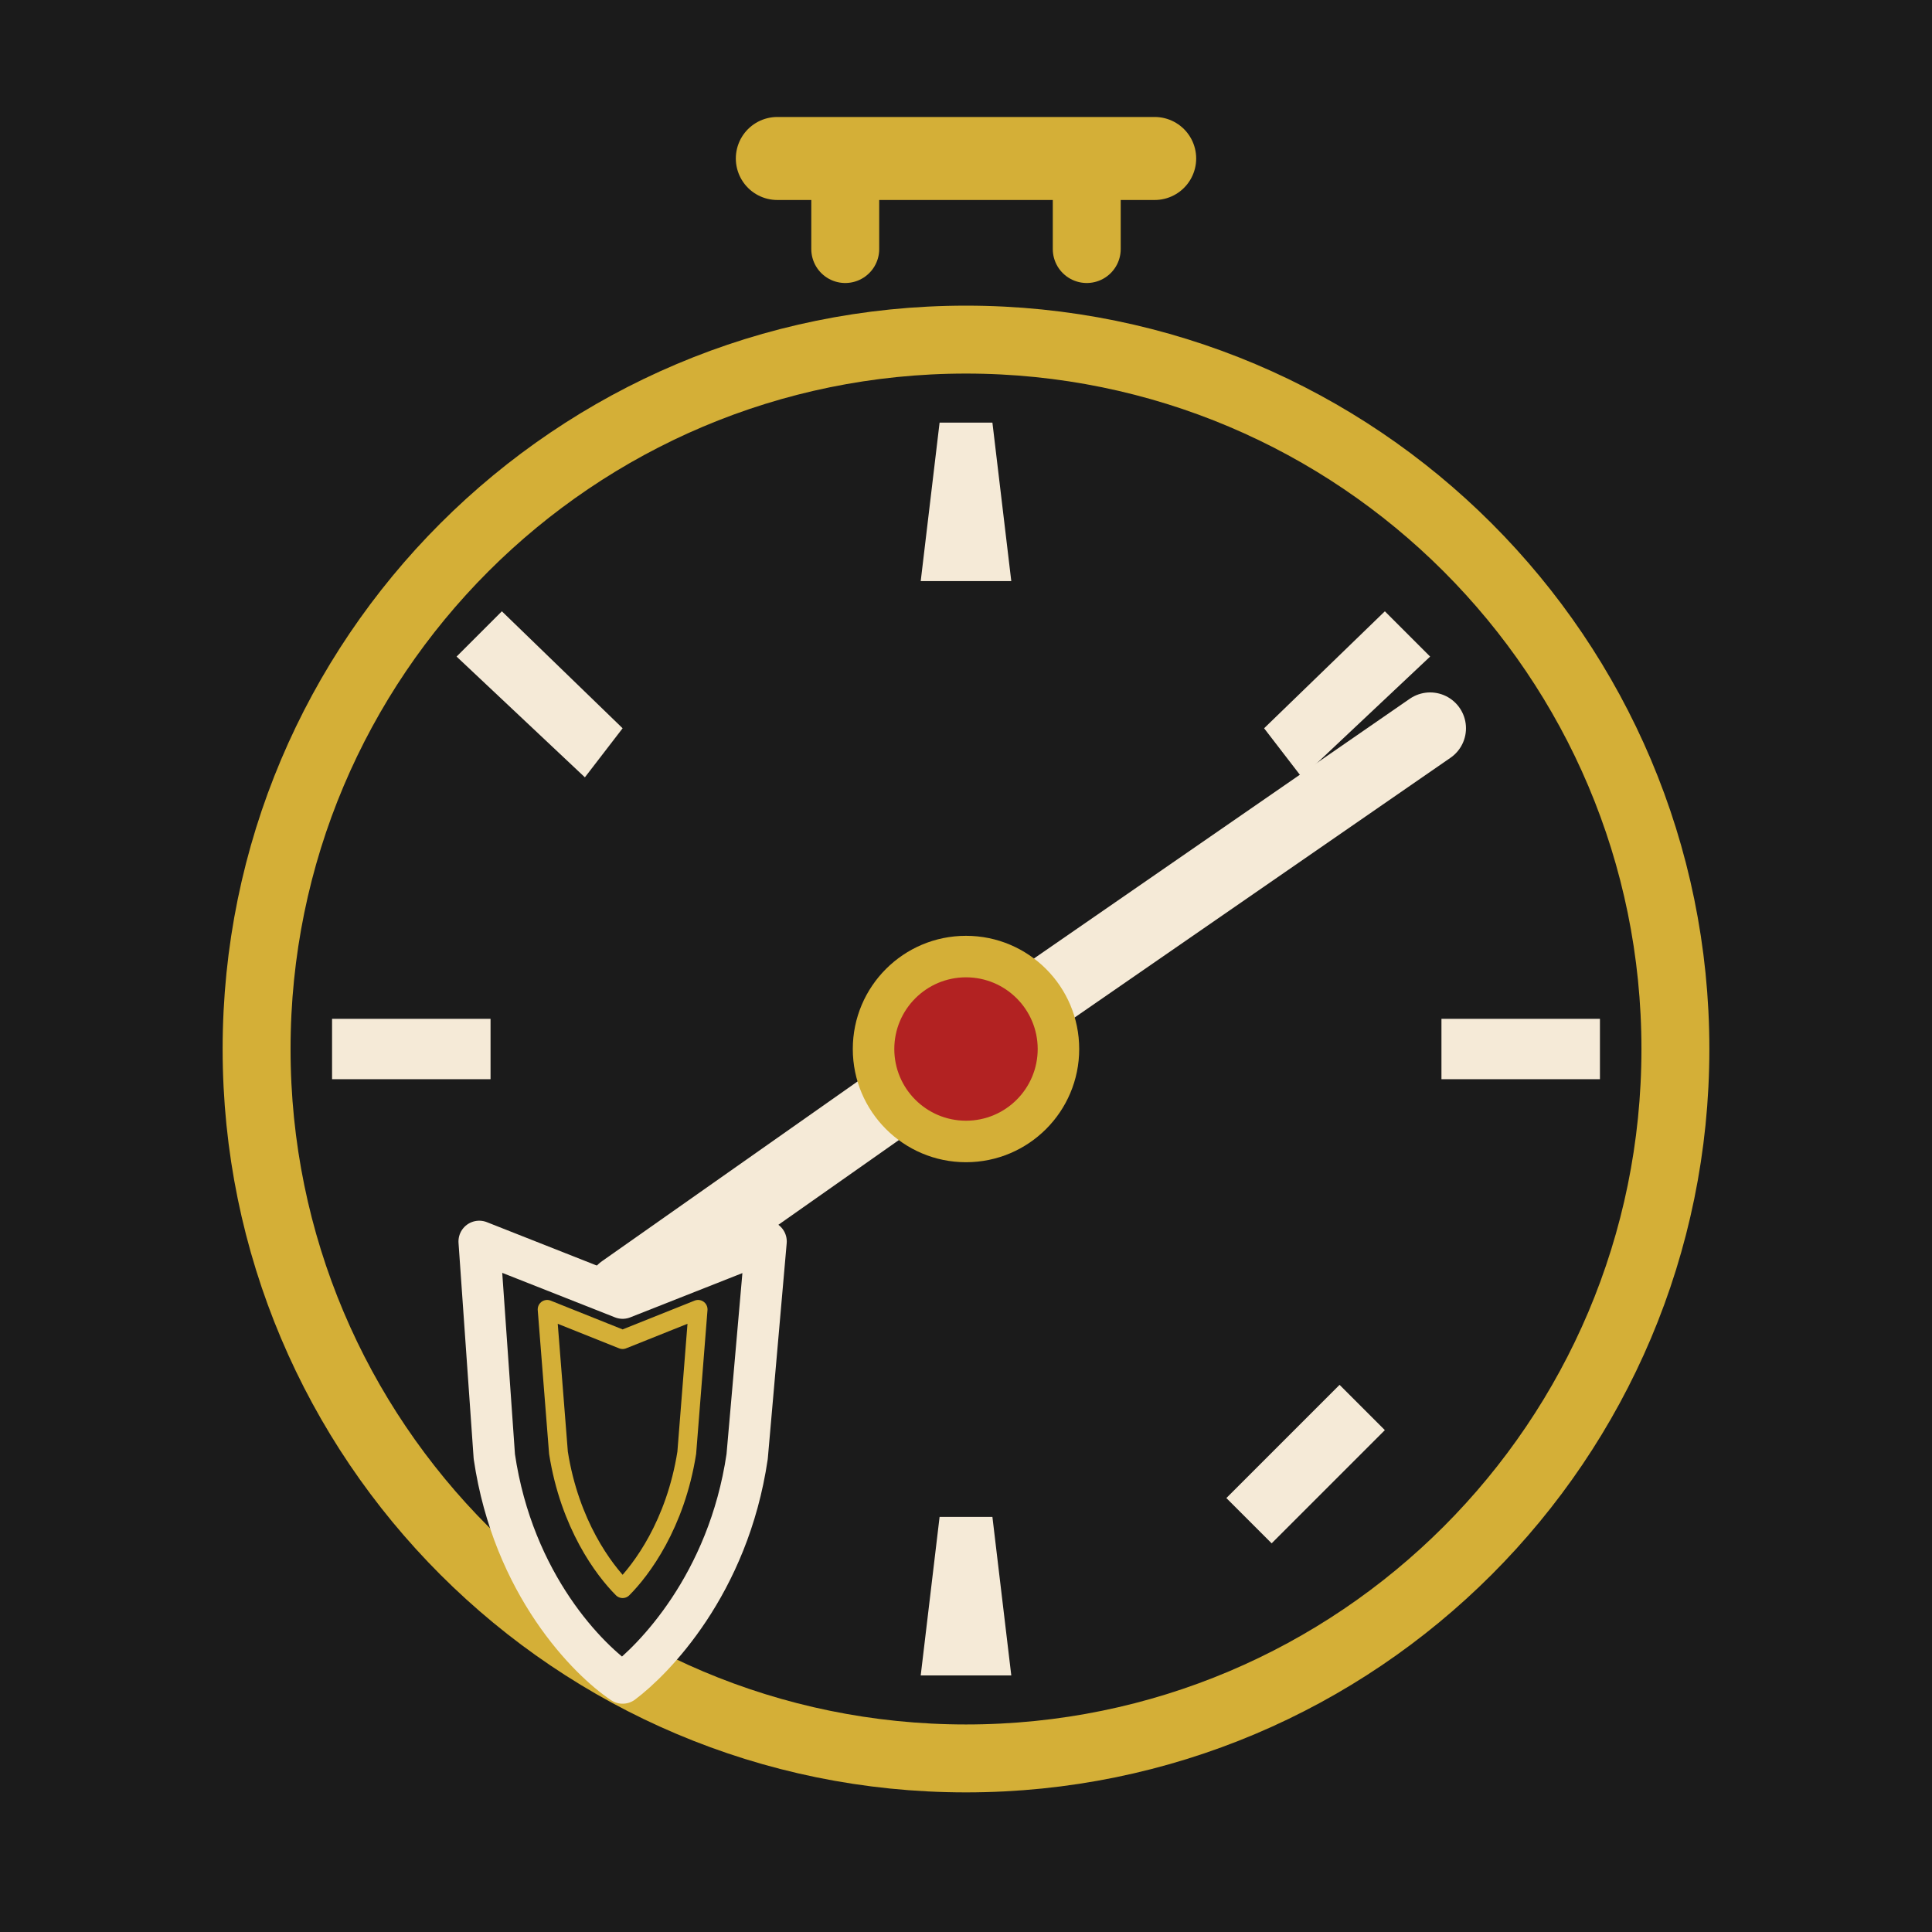
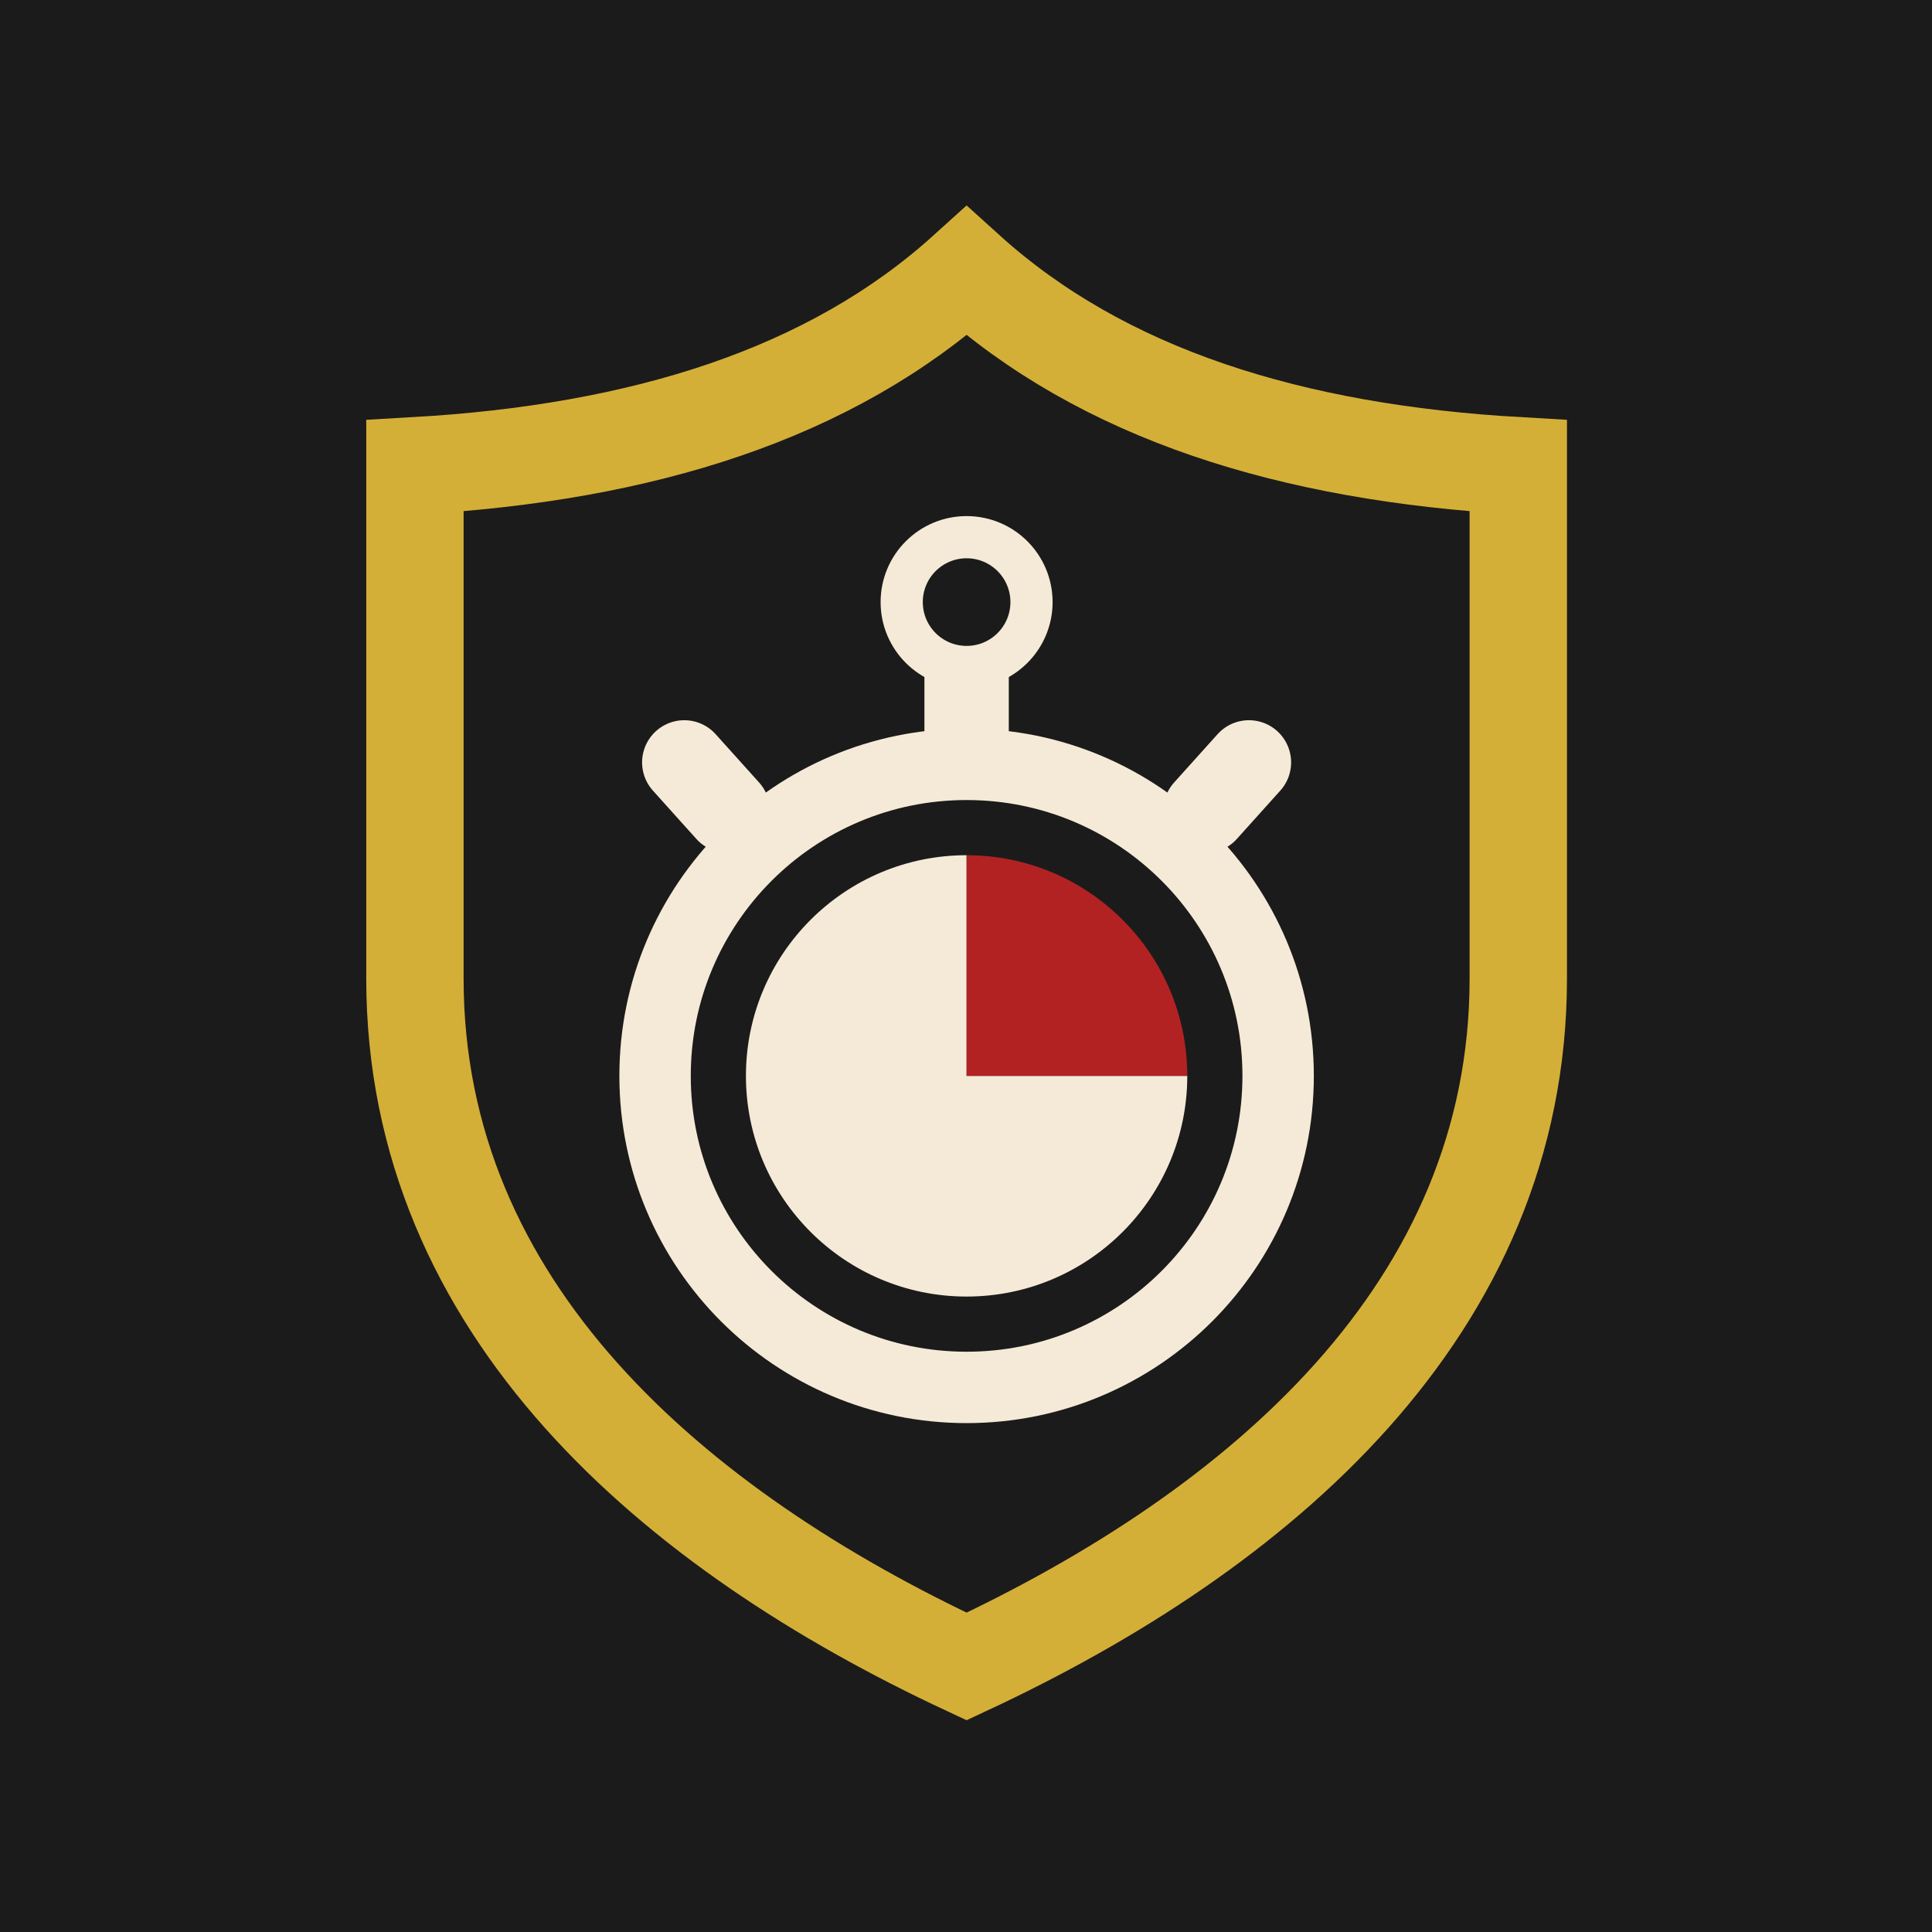
<svg xmlns="http://www.w3.org/2000/svg" viewBox="0 0 512 512">
  <rect width="512" height="512" fill="#1B1B1B" />
-   <g fill="none" stroke="#D4AF37" stroke-width="18" stroke-linecap="round" stroke-linejoin="round">
-     <path d="M224 66V43h64v23" />
-     <path d="M206 42h100" stroke-width="22" />
-     <circle cx="256" cy="278" r="188" />
+   <g transform="translate(36 34) scale(0.86)">
+     <path d="M256 44C214 82 156 100 86 104V262C86 364 166 432 256 474C346 432 426 364 426 262V104C356 100 298 82 256 44Z" fill="none" stroke="#D4AF37" stroke-width="30" stroke-linejoin="miter" stroke-miterlimit="8" />
+     <path d="M256 190V166" fill="none" stroke="#F5EAD7" stroke-width="26" />
+     <path d="M236 146A20 20 0 1 0 276 146A20 20 0 1 0 236 146Z" fill="none" stroke="#F5EAD7" stroke-width="13.0" />
+     <path d="M182.4 210.3L169.0 195.4M329.6 210.3L343.0 195.4" fill="none" stroke="#F5EAD7" stroke-width="26" stroke-linecap="round" />
+     <path d="M160 292A96 96 0 1 0 352 292A96 96 0 1 0 160 292Z" fill="none" stroke="#F5EAD7" stroke-width="22" />
+     <path d="M256 292L324.0 292.0A68 68 0 1 1 256.0 224.0Z" fill="#F5EAD7" />
+     <path d="M256 292L256.0 224.0A68 68 0 0 1 324.0 292.0Z" fill="#B22222" />
  </g>
-   <g fill="#F5EAD7">
-     <path d="M249 112h14l5 42h-24z" />
-     <path d="M121 174l12-12 32 31-10 13z" />
-     <path d="M379 174l-12-12-32 31 10 13z" />
-     <path d="M88 270h42v16H88z" />
-     <path d="M382 270h42v16h-42z" />
-     <path d="M249 402h14l5 42h-24z" />
-     <path d="M145 379l12-12 30 30-12 12z" />
-     <path d="M367 379l-12-12-30 30 12 12z" />
-   </g>
-   <path d="M256 278L379 193" stroke="#F5EAD7" stroke-width="19" stroke-linecap="round" />
-   <path d="M256 278L165 342" stroke="#F5EAD7" stroke-width="19" stroke-linecap="round" />
-   <path d="M127 329l38 15 38-15-5 57c-5 34-25 54-33 60-9-6-29-26-34-60z" fill="#1B1B1B" stroke="#F5EAD7" stroke-width="11" stroke-linejoin="round" />
-   <path d="M145 347l20 8 20-8-3 38c-3 19-12 31-17 36-5-5-14-17-17-36z" fill="none" stroke="#D4AF37" stroke-width="5" stroke-linejoin="round" />
-   <circle cx="256" cy="278" r="30" fill="#D4AF37" />
-   <circle cx="256" cy="278" r="19" fill="#B22222" />
</svg>
